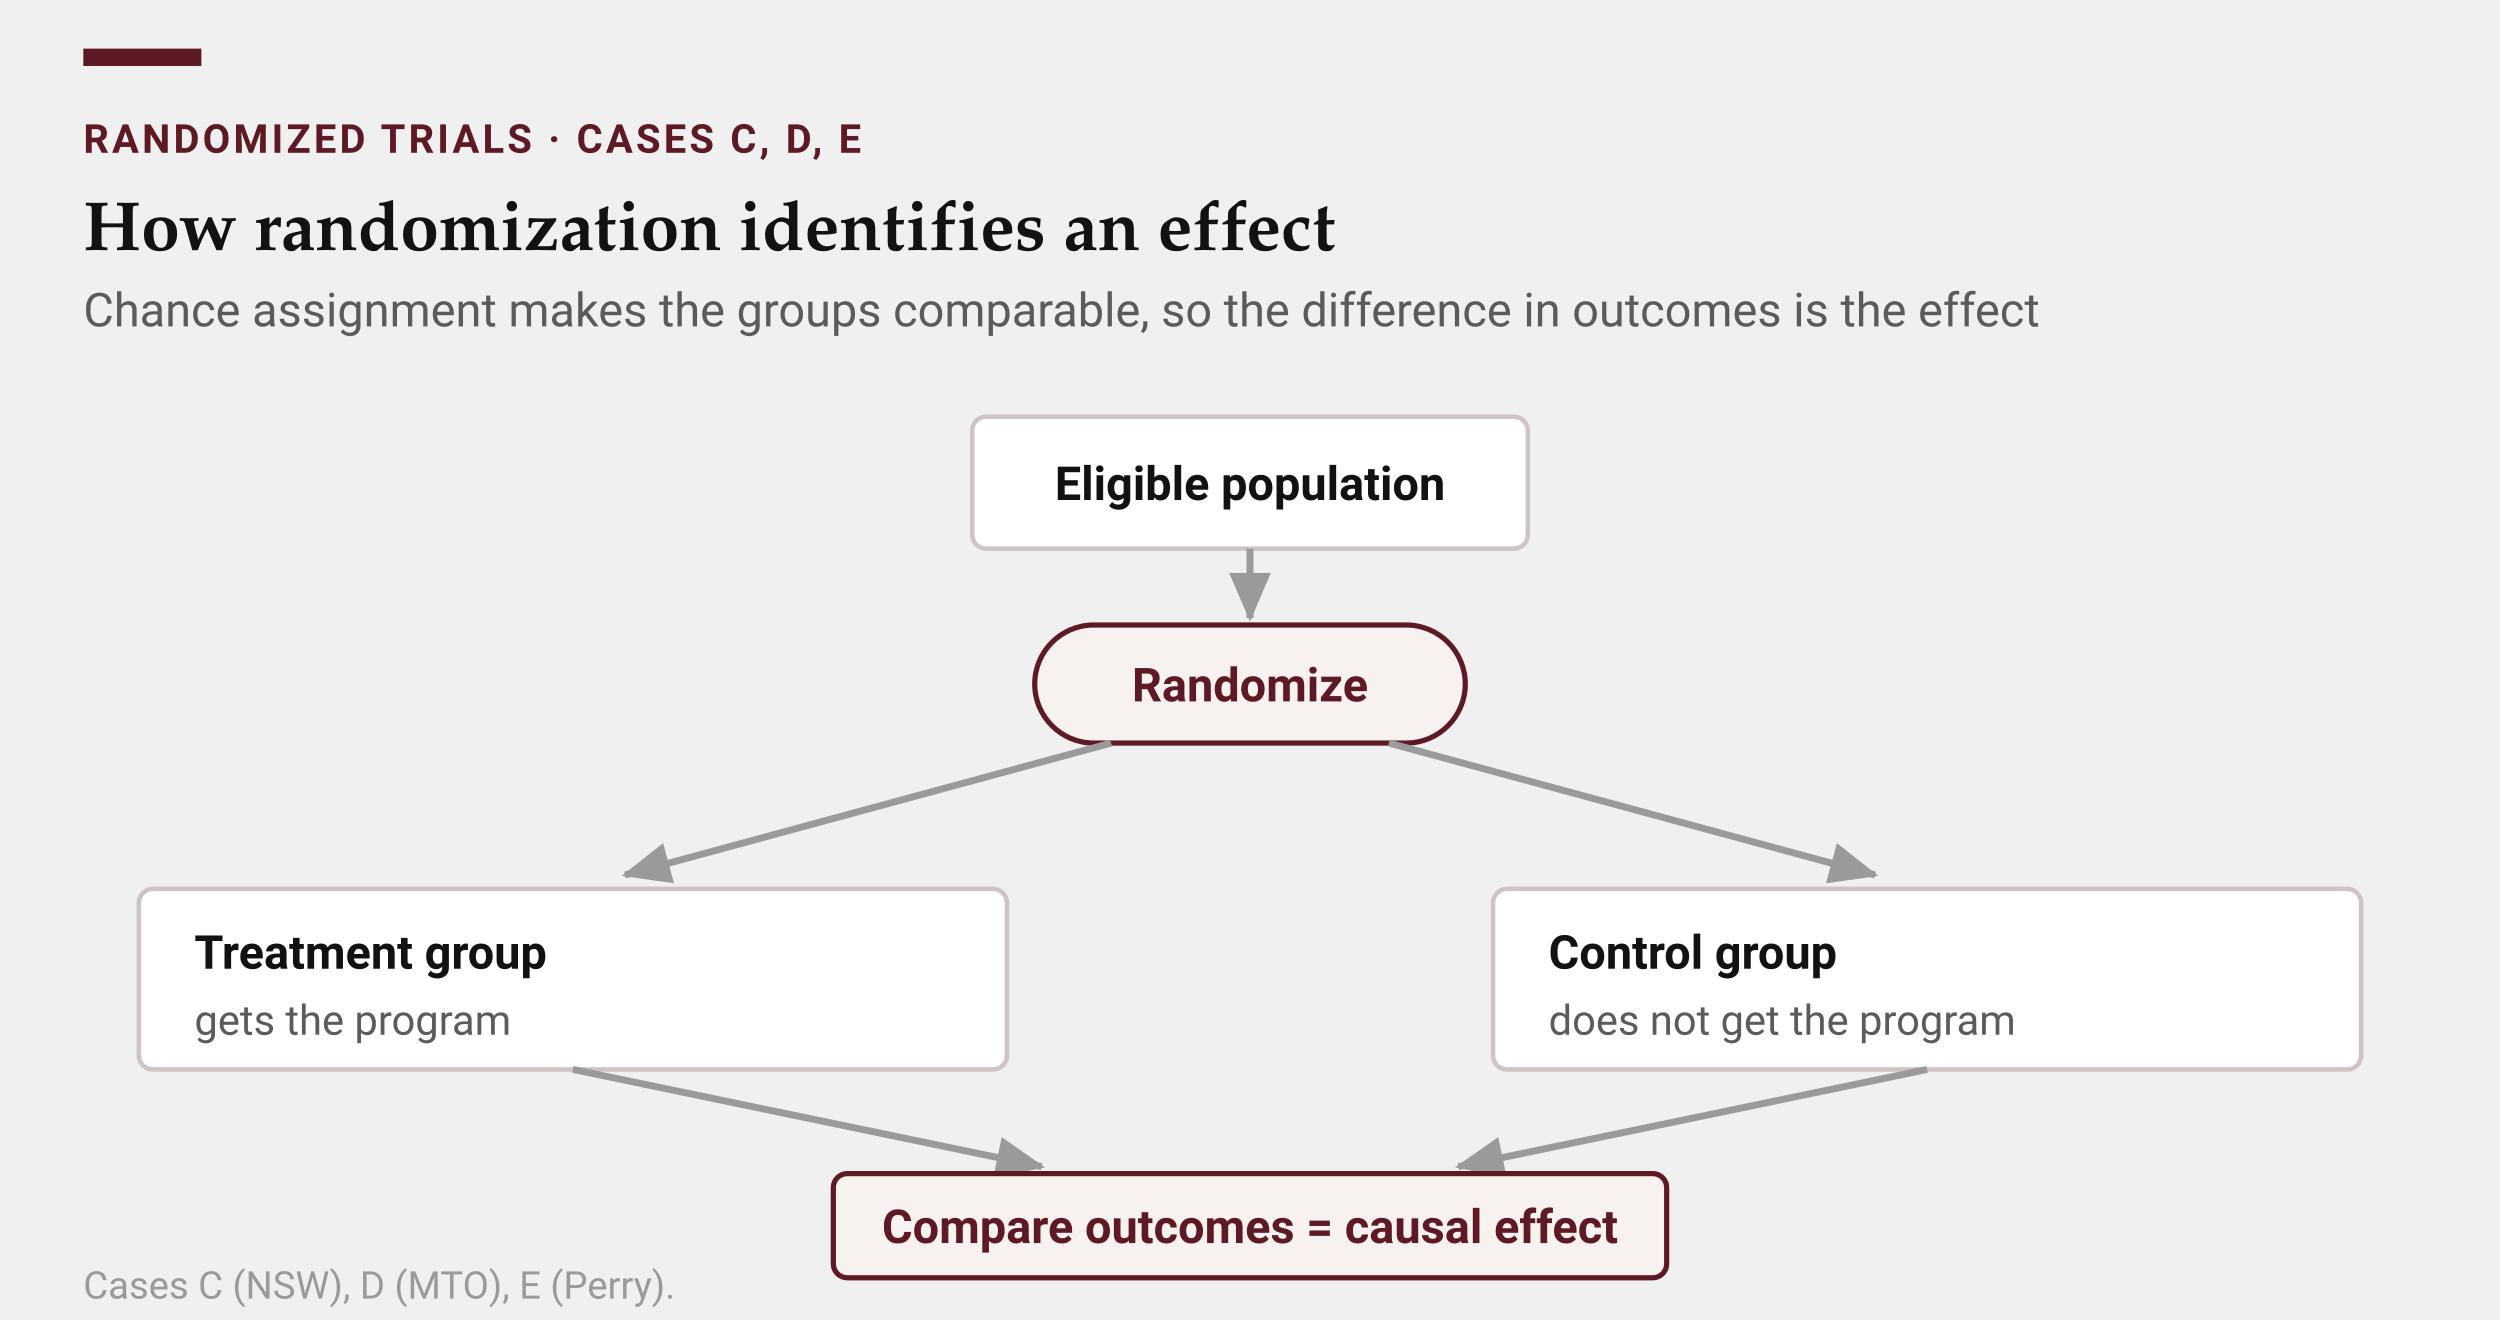
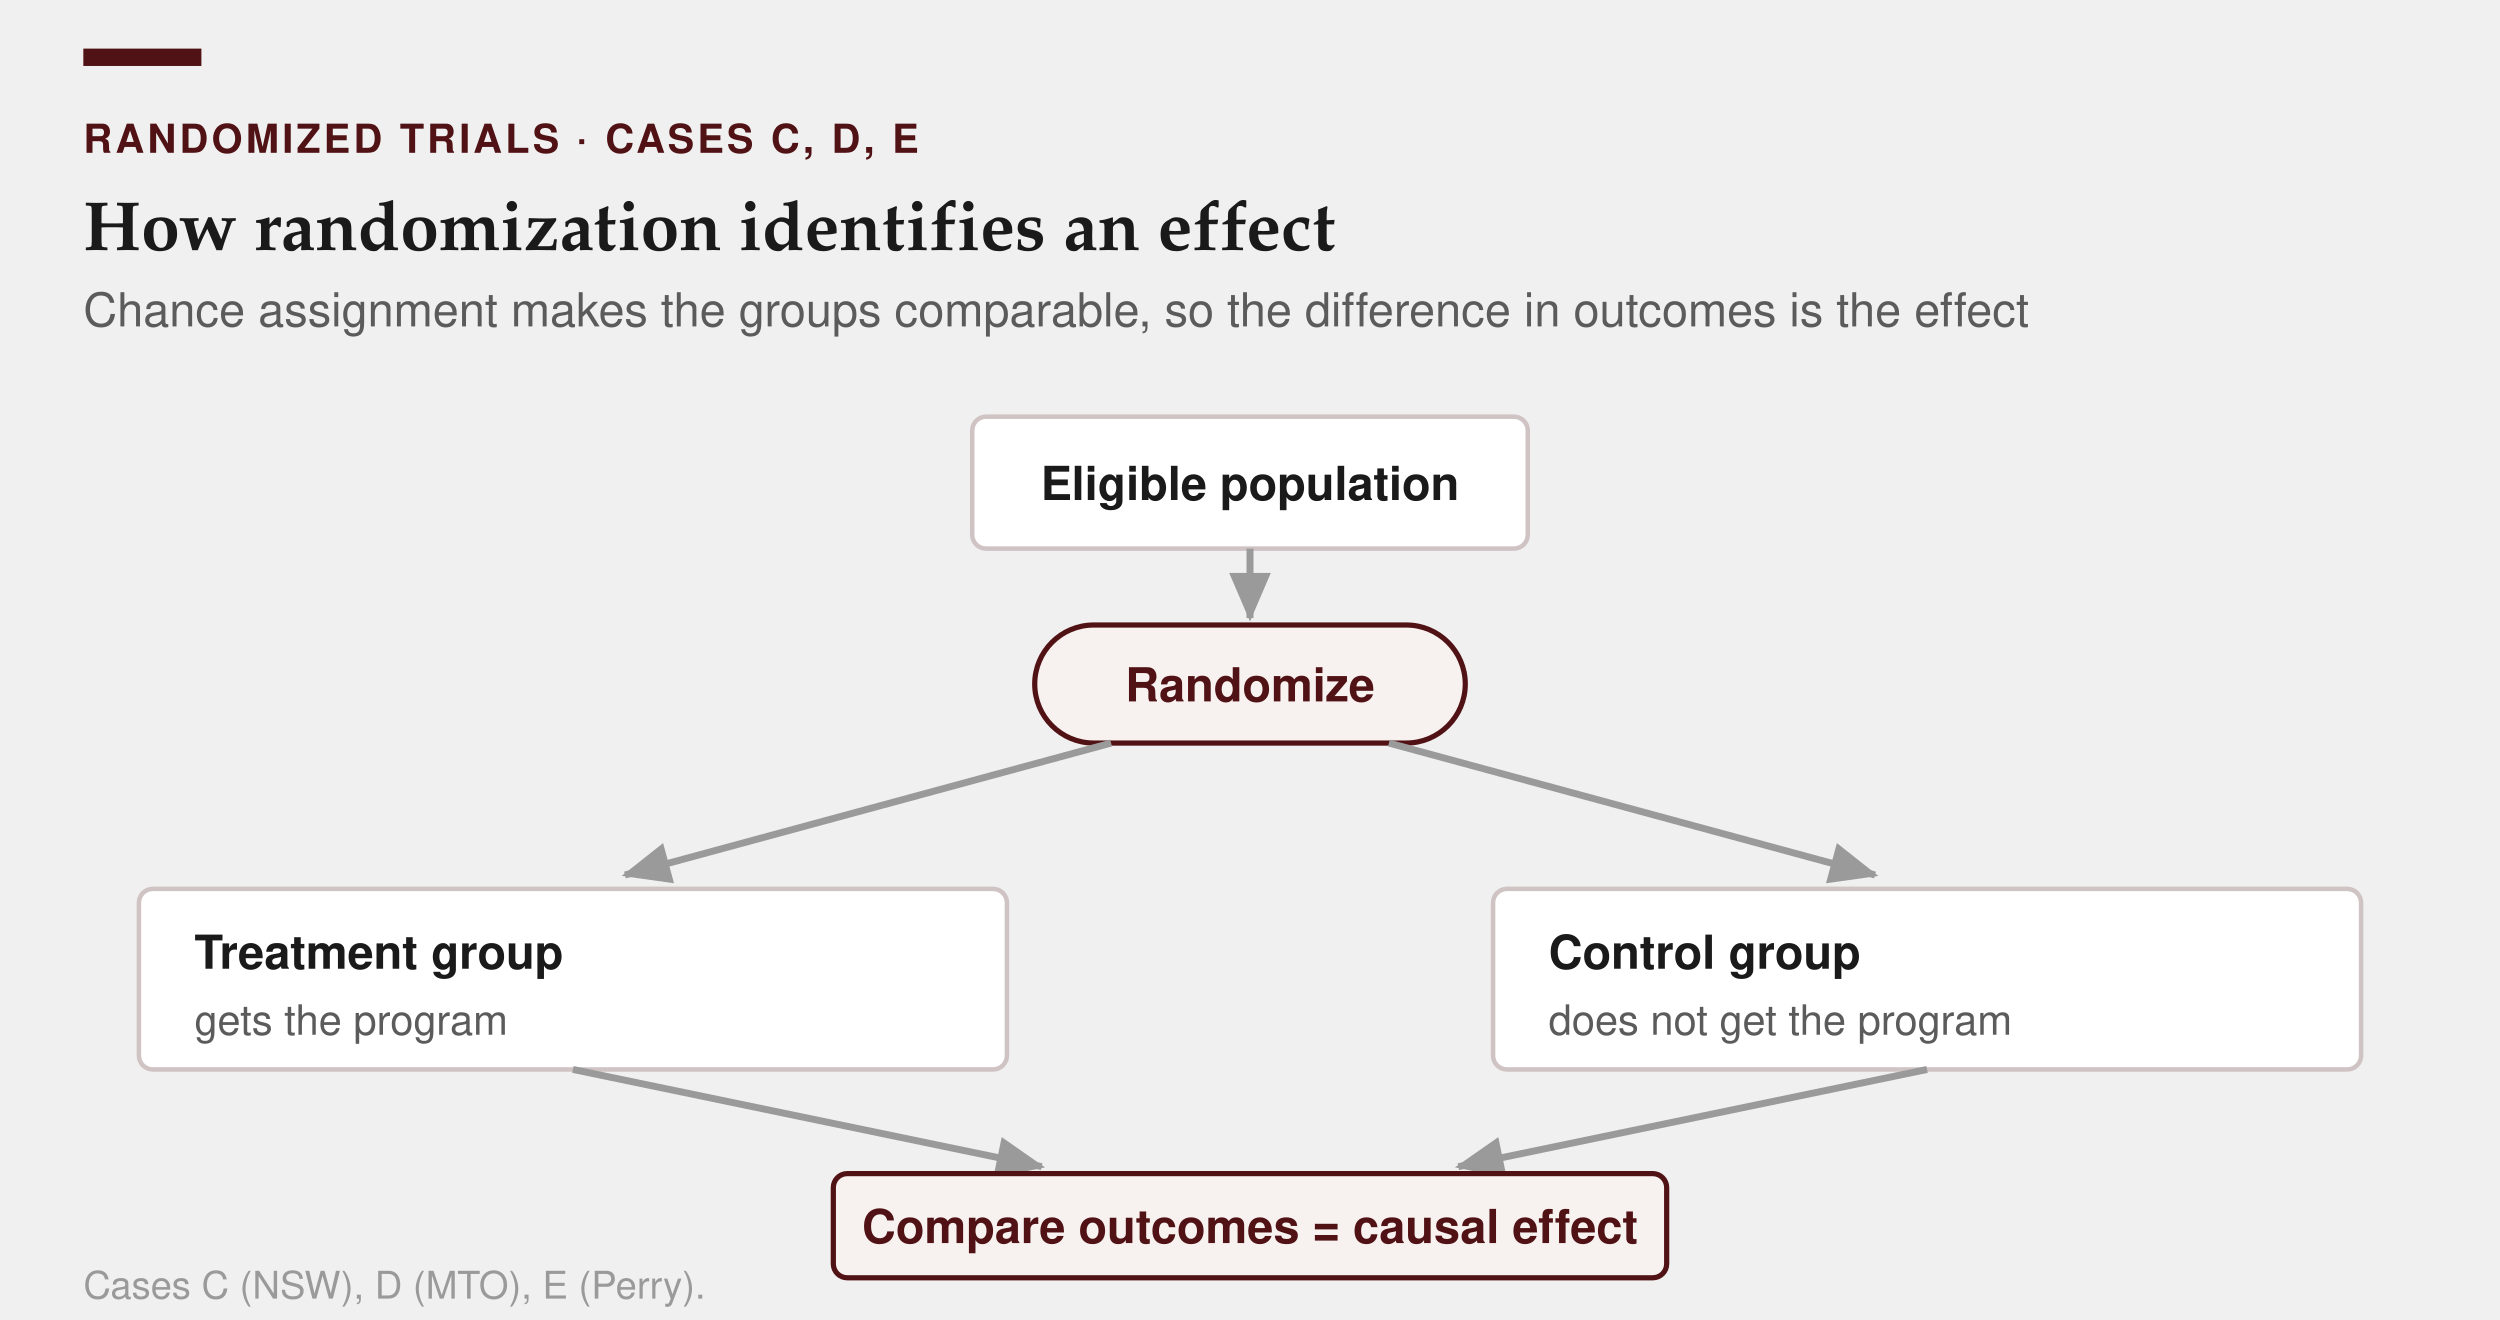
<svg xmlns="http://www.w3.org/2000/svg" viewBox="0 0 720 380" role="img" aria-label="Flow diagram of a randomized trial: an eligible population is randomly assigned to a treatment group that gets the program or a control group that does not; comparing their outcomes gives the causal effect.">
  <style>
-     .kick { font: 600 11.5px -apple-system, BlinkMacSystemFont, "Segoe UI", Roboto, Helvetica, Arial, sans-serif; letter-spacing: .08em; fill: #5E1A24; }
-     .head { font: 700 20px Georgia, "Iowan Old Style", "Palatino Linotype", Palatino, serif; fill: #121212; }
-     .dek  { font: 400 13.5px -apple-system, BlinkMacSystemFont, "Segoe UI", Roboto, Helvetica, Arial, sans-serif; fill: #5b5b5b; }
-     .bt   { font: 700 13.5px -apple-system, BlinkMacSystemFont, "Segoe UI", Roboto, Helvetica, Arial, sans-serif; }
-     .bd   { font: 400 12px -apple-system, BlinkMacSystemFont, "Segoe UI", Roboto, Helvetica, Arial, sans-serif; fill: #5b5b5b; }
-     .edge { font: 600 12px -apple-system, BlinkMacSystemFont, "Segoe UI", Roboto, Helvetica, Arial, sans-serif; fill: #5E1A24; }
-     .src  { font: 400 11px -apple-system, BlinkMacSystemFont, "Segoe UI", Roboto, Helvetica, Arial, sans-serif; fill: #9a9a9a; }
+     .kick { font: 600 11.5px "DM Sans", -apple-system, BlinkMacSystemFont, "Segoe UI", Helvetica, Arial, sans-serif; letter-spacing: .08em; fill: #501214; }
+     .head { font: 700 20px Spectral, Georgia, "Palatino Linotype", serif; fill: #1a1a1a; }
+     .dek  { font: 400 13.5px "DM Sans", -apple-system, BlinkMacSystemFont, "Segoe UI", Helvetica, Arial, sans-serif; fill: #5b5b5b; }
+     .bt   { font: 700 13.5px "DM Sans", -apple-system, BlinkMacSystemFont, "Segoe UI", Helvetica, Arial, sans-serif; }
+     .bd   { font: 400 12px "DM Sans", -apple-system, BlinkMacSystemFont, "Segoe UI", Helvetica, Arial, sans-serif; fill: #5b5b5b; }
+     .edge { font: 600 12px "DM Sans", -apple-system, BlinkMacSystemFont, "Segoe UI", Helvetica, Arial, sans-serif; fill: #501214; }
+     .src  { font: 400 11px "DM Sans", -apple-system, BlinkMacSystemFont, "Segoe UI", Helvetica, Arial, sans-serif; fill: #9a9a9a; }
    .box  { fill: #ffffff; stroke: #cfc3c4; stroke-width: 1.3; }
-     .boxm { fill: #f7f1f0; stroke: #5E1A24; stroke-width: 1.5; }
+     .boxm { fill: #f7f1f0; stroke: #501214; stroke-width: 1.5; }
  </style>
-   <rect x="24" y="14" width="34" height="5" fill="#5E1A24" />
+   <rect x="24" y="14" width="34" height="5" fill="#501214" />
  <text x="24" y="44" class="kick">RANDOMIZED TRIALS · CASES C, D, E</text>
  <text x="24" y="72" class="head">How randomization identifies an effect</text>
  <text x="24" y="94" class="dek">Chance assignment makes the groups comparable, so the difference in outcomes is the effect</text>
  <defs>
    <marker id="a10" markerWidth="9" markerHeight="9" refX="6.5" refY="3" orient="auto">
      <path d="M0,0 L7,3 L0,6 Z" fill="#9a9a9a" />
    </marker>
  </defs>
  <rect x="280" y="120" width="160" height="38" rx="4" class="box" />
-   <text x="360" y="144" text-anchor="middle" class="bt" fill="#121212">Eligible population</text>
+   <text x="360" y="144" text-anchor="middle" class="bt" fill="#1a1a1a">Eligible population</text>
  <line x1="360" y1="158" x2="360" y2="178" stroke="#9a9a9a" stroke-width="2" marker-end="url(#a10)" />
  <rect x="298" y="180" width="124" height="34" rx="17" class="boxm" />
-   <text x="360" y="202" text-anchor="middle" class="bt" fill="#5E1A24">Randomize</text>
+   <text x="360" y="202" text-anchor="middle" class="bt" fill="#501214">Randomize</text>
  <line x1="320" y1="214" x2="180" y2="252" stroke="#9a9a9a" stroke-width="2" marker-end="url(#a10)" />
  <line x1="400" y1="214" x2="540" y2="252" stroke="#9a9a9a" stroke-width="2" marker-end="url(#a10)" />
  <rect x="40" y="256" width="250" height="52" rx="4" class="box" />
-   <text x="56" y="279" class="bt" fill="#121212">Treatment group</text>
+   <text x="56" y="279" class="bt" fill="#1a1a1a">Treatment group</text>
  <text x="56" y="298" class="bd">gets the program</text>
  <rect x="430" y="256" width="250" height="52" rx="4" class="box" />
-   <text x="446" y="279" class="bt" fill="#121212">Control group</text>
+   <text x="446" y="279" class="bt" fill="#1a1a1a">Control group</text>
  <text x="446" y="298" class="bd">does not get the program</text>
  <line x1="165" y1="308" x2="300" y2="336" stroke="#9a9a9a" stroke-width="2" marker-end="url(#a10)" />
  <line x1="555" y1="308" x2="420" y2="336" stroke="#9a9a9a" stroke-width="2" marker-end="url(#a10)" />
  <rect x="240" y="338" width="240" height="30" rx="4" class="boxm" />
-   <text x="360" y="358" text-anchor="middle" class="bt" fill="#5E1A24">Compare outcomes = causal effect</text>
+   <text x="360" y="358" text-anchor="middle" class="bt" fill="#501214">Compare outcomes = causal effect</text>
  <text x="24" y="374" class="src">Cases C (NSW), D (MTO), E (Perry).</text>
</svg>
